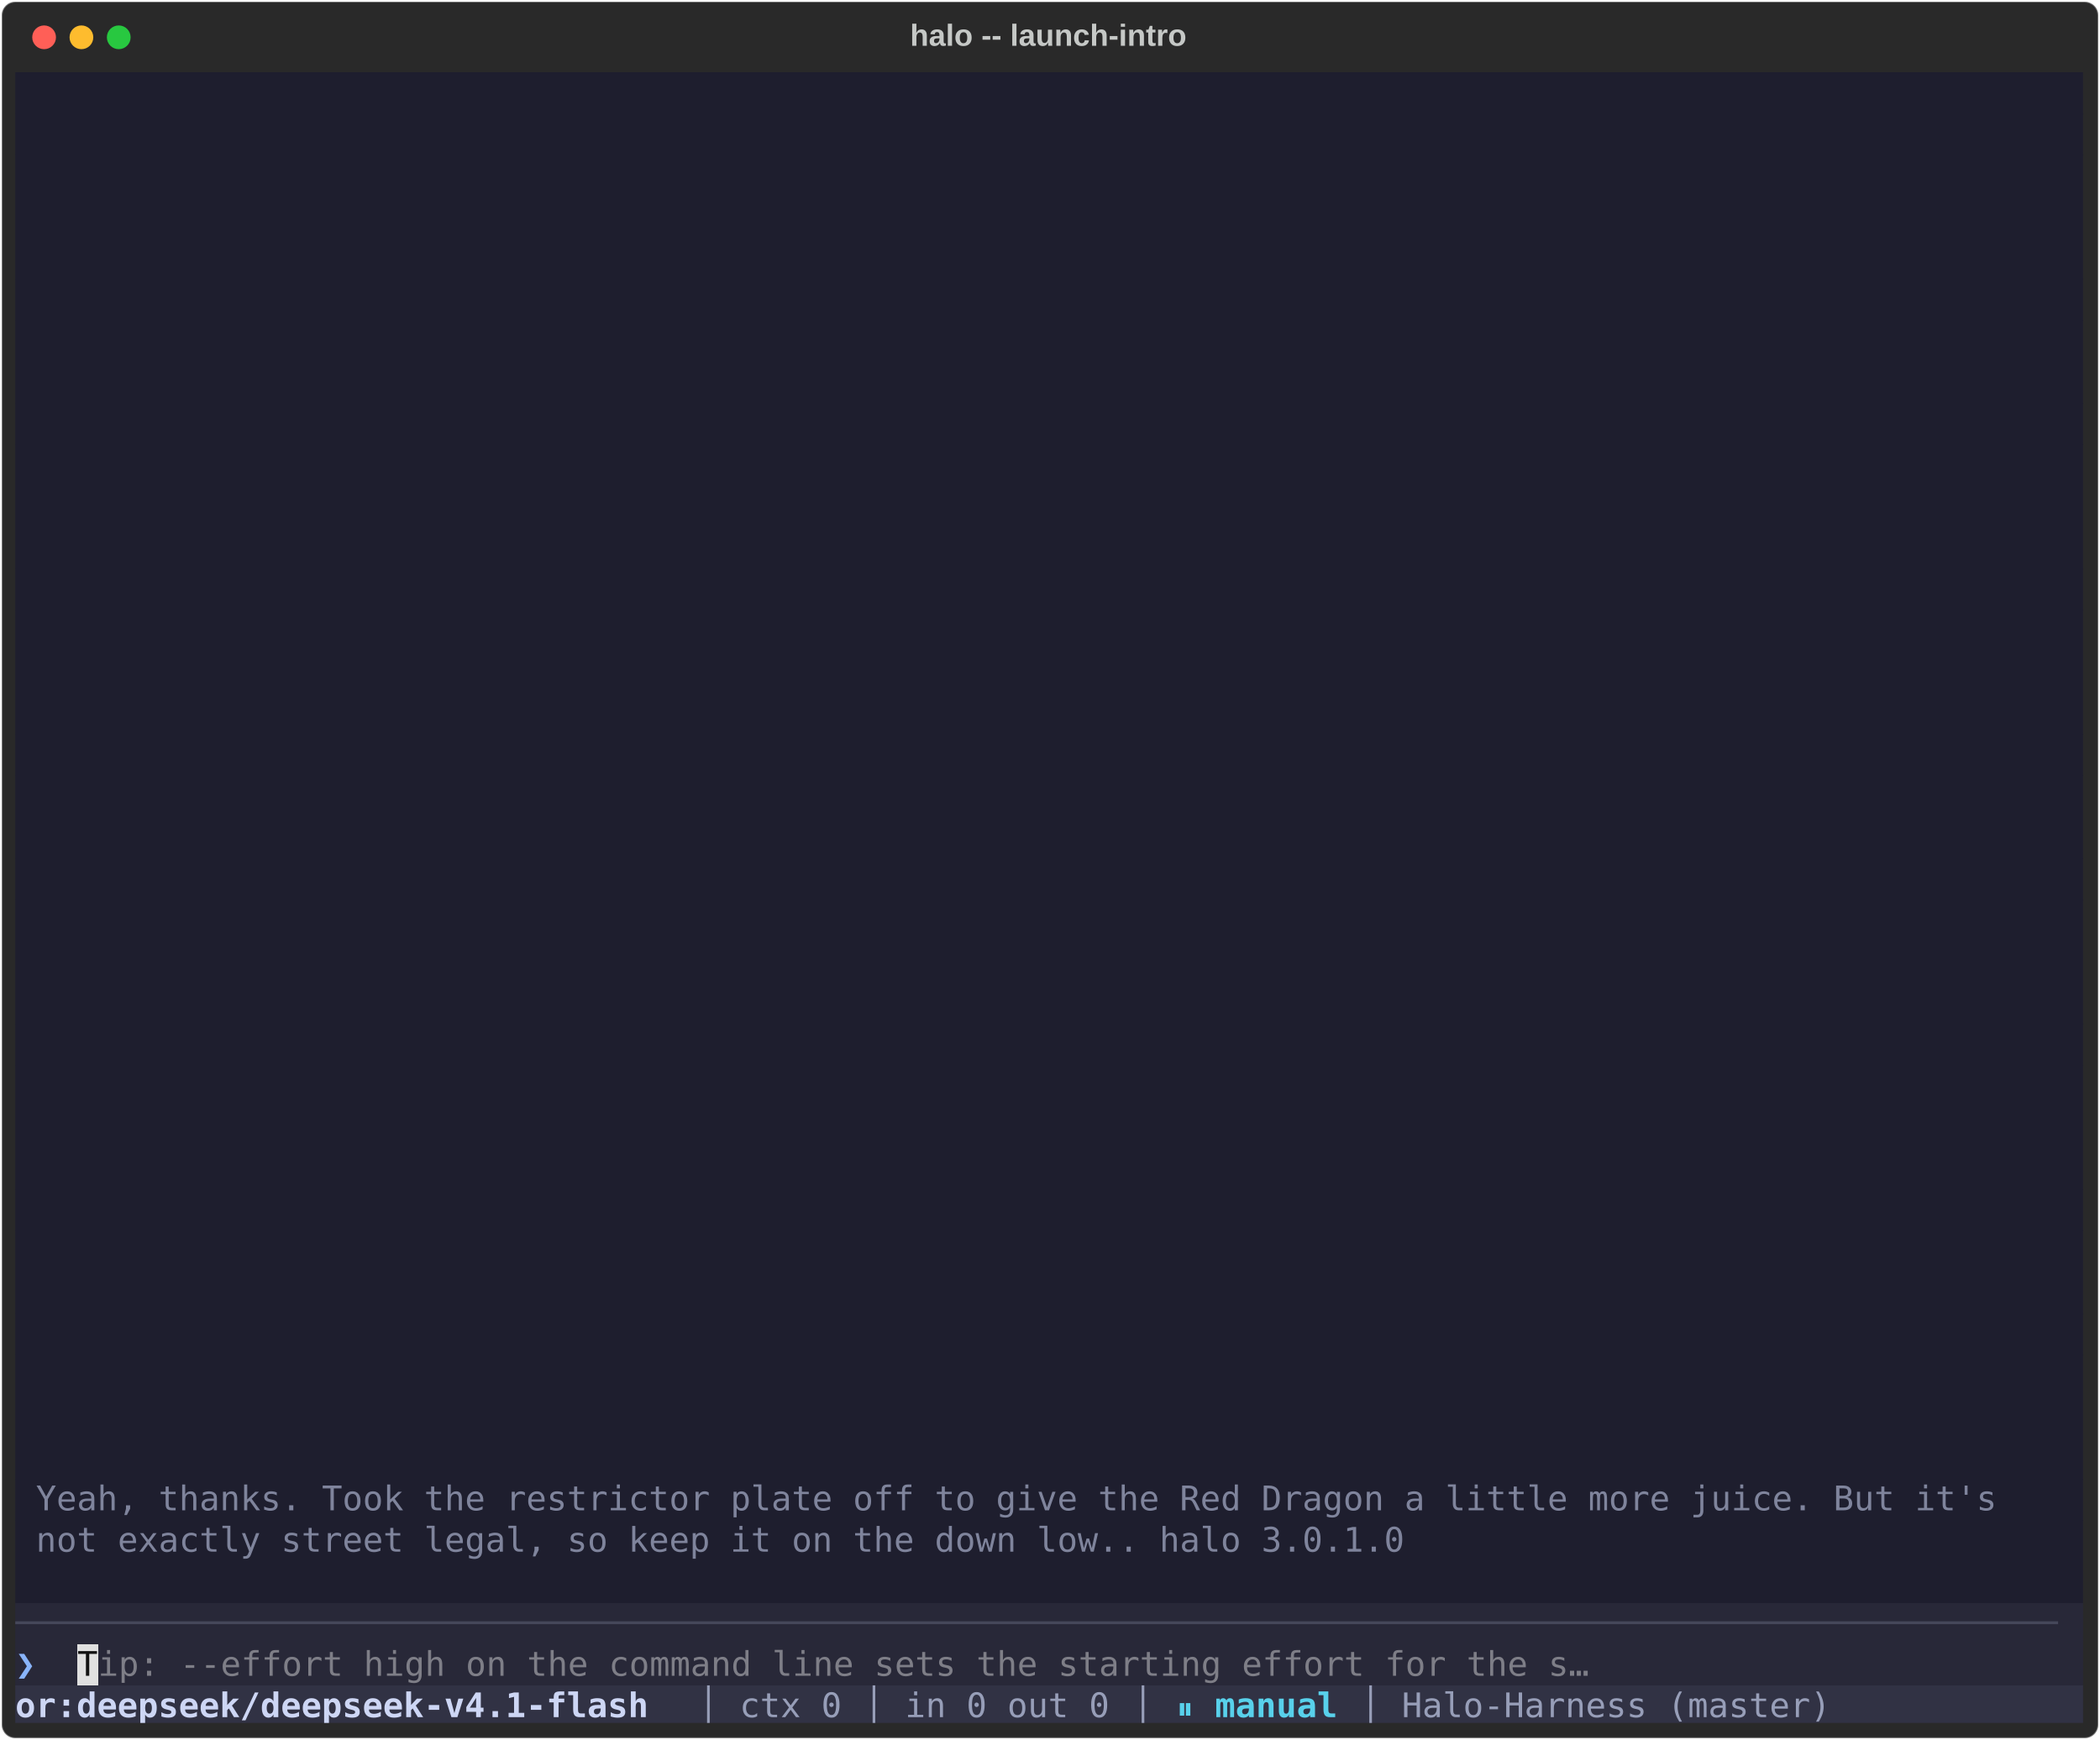
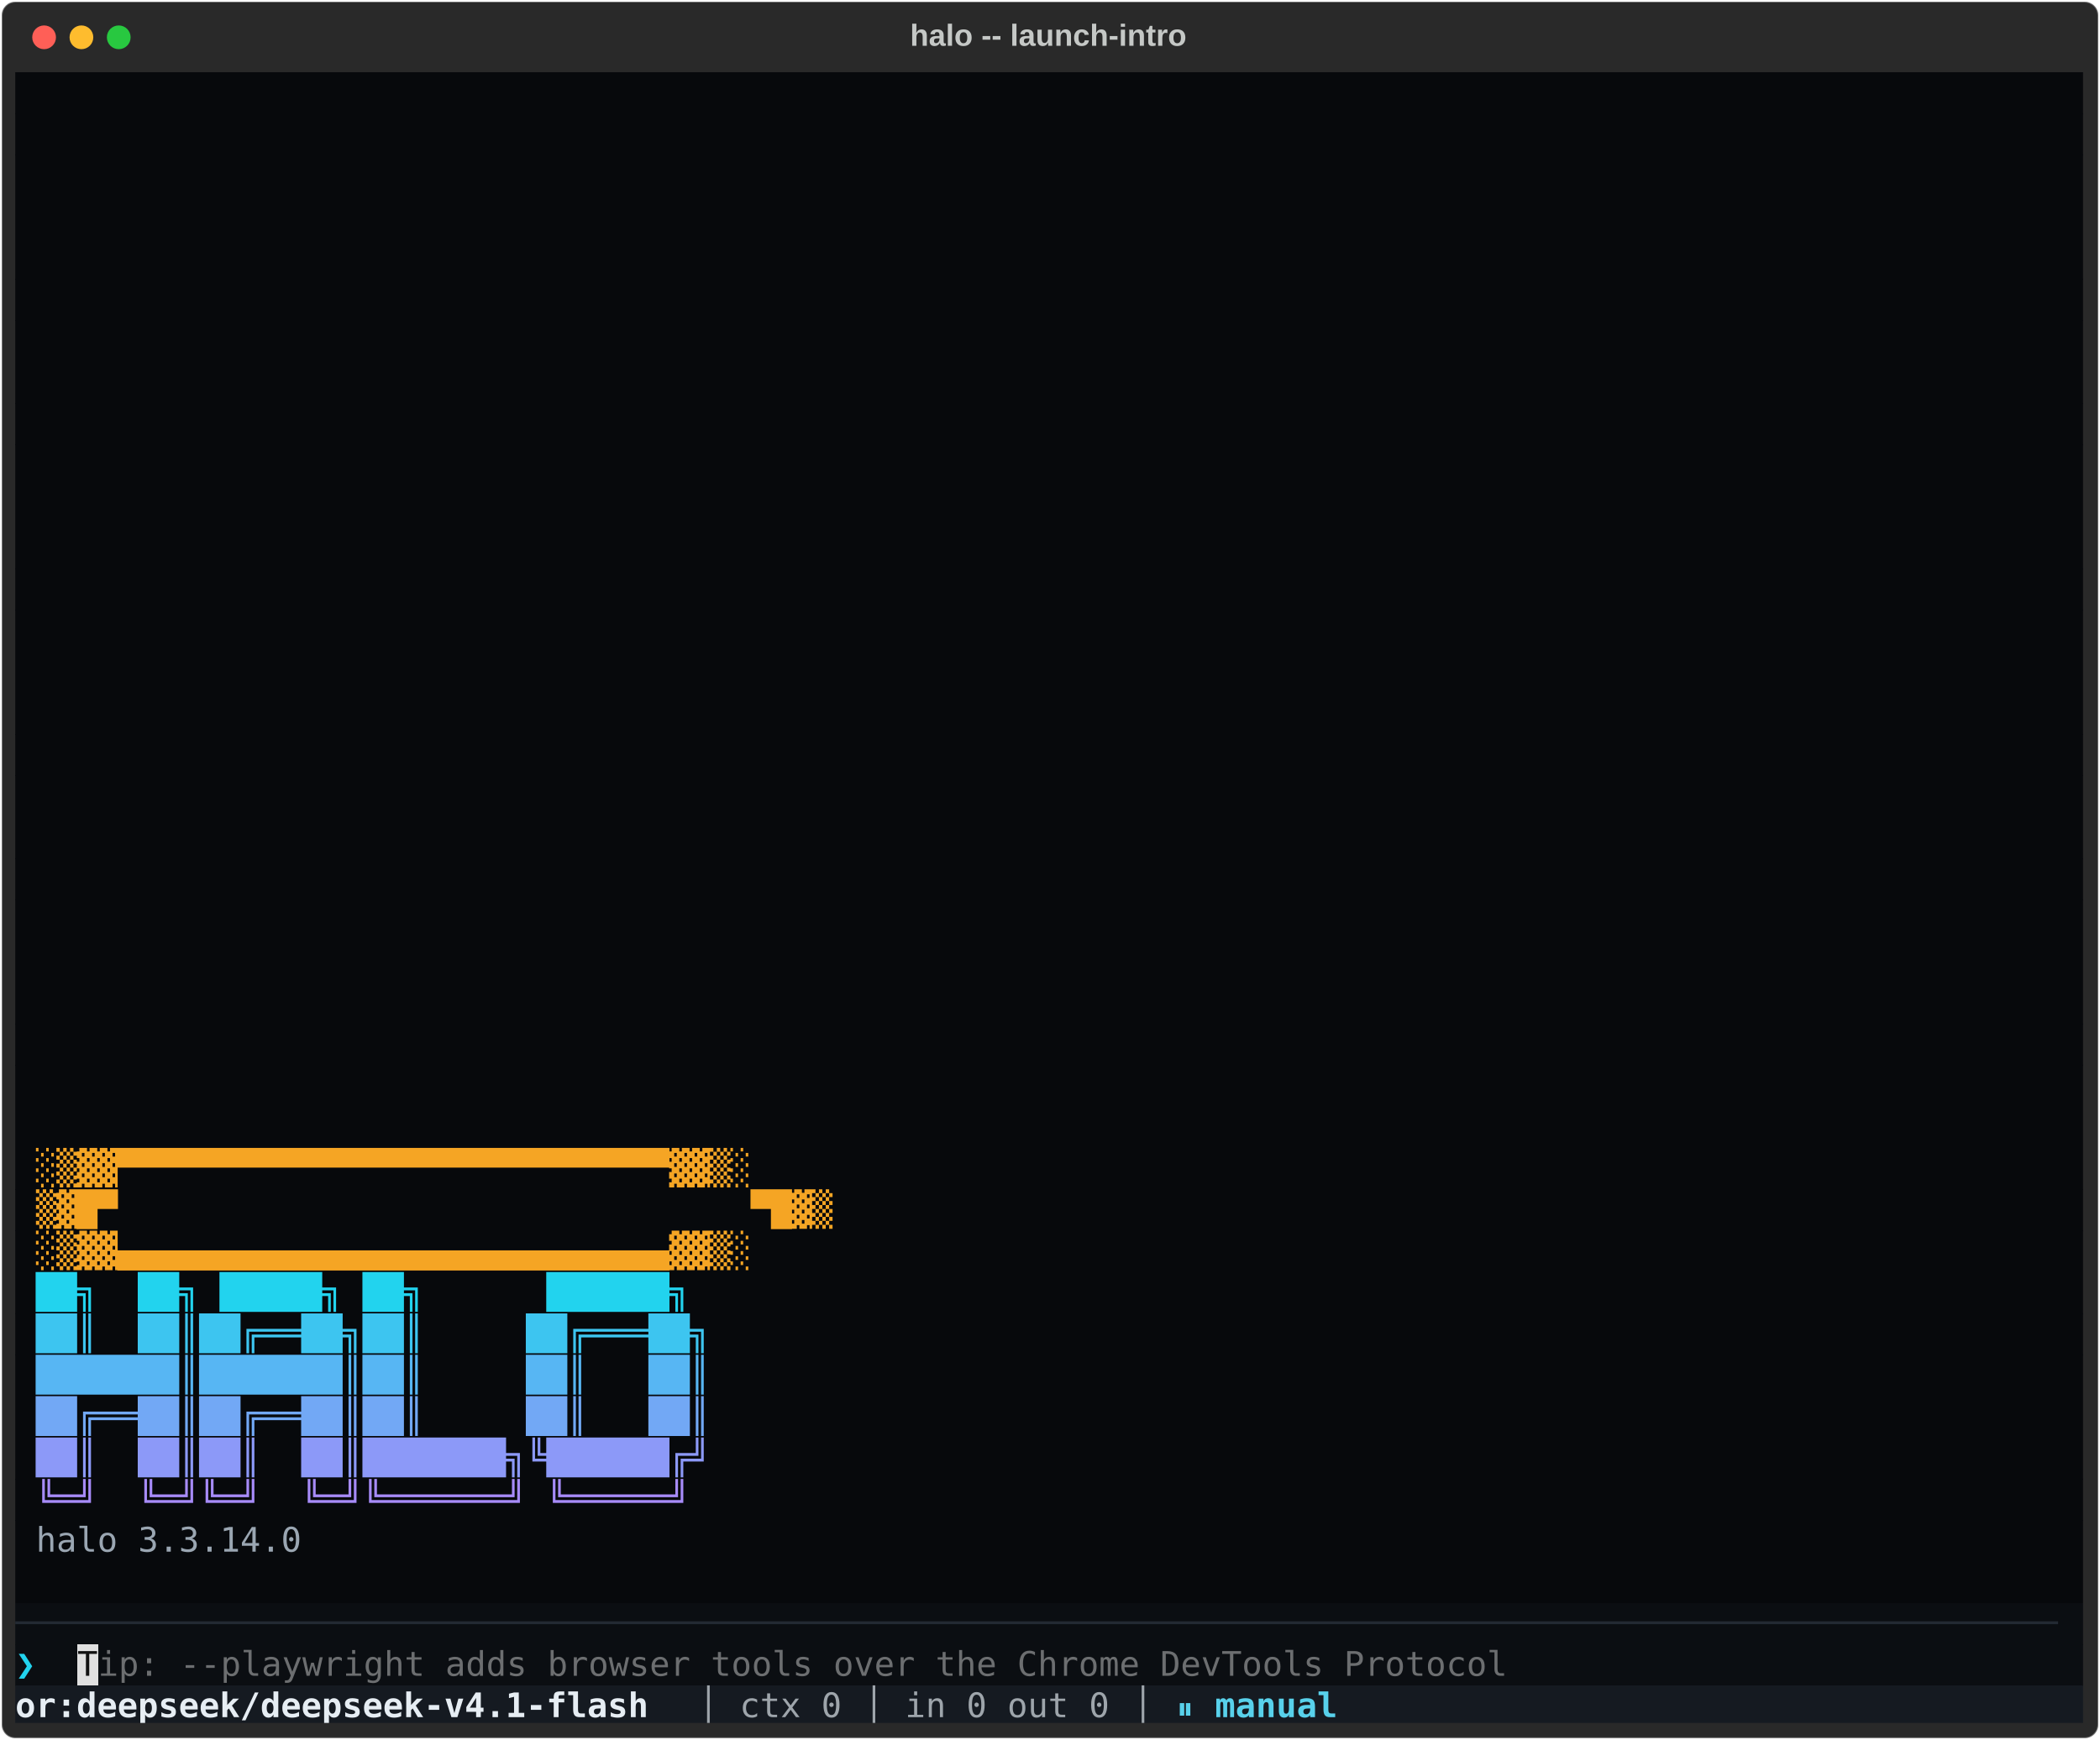
<svg xmlns="http://www.w3.org/2000/svg" class="rich-terminal" viewBox="0 0 1238 1026.0">
  <style>

    @font-face {
        font-family: "Fira Code";
        src: local("FiraCode-Regular"),
                url("https://cdnjs.cloudflare.com/ajax/libs/firacode/6.2.0/woff2/FiraCode-Regular.woff2") format("woff2"),
                url("https://cdnjs.cloudflare.com/ajax/libs/firacode/6.2.0/woff/FiraCode-Regular.woff") format("woff");
        font-style: normal;
        font-weight: 400;
    }
    @font-face {
        font-family: "Fira Code";
        src: local("FiraCode-Bold"),
                url("https://cdnjs.cloudflare.com/ajax/libs/firacode/6.2.0/woff2/FiraCode-Bold.woff2") format("woff2"),
                url("https://cdnjs.cloudflare.com/ajax/libs/firacode/6.2.0/woff/FiraCode-Bold.woff") format("woff");
        font-style: bold;
        font-weight: 700;
    }

-     .terminal-2444826007-matrix {
+     .terminal-4029108514-matrix {
        font-family: Fira Code, monospace;
        font-size: 20px;
        line-height: 24.4px;
        font-variant-east-asian: full-width;
    }

-     .terminal-2444826007-title {
+     .terminal-4029108514-title {
        font-size: 18px;
        font-weight: bold;
        font-family: arial;
    }

-     .terminal-2444826007-r1 { fill: #c5c8c6 }
- .terminal-2444826007-r2 { fill: #7f849c }
- .terminal-2444826007-r3 { fill: #45475a }
- .terminal-2444826007-r4 { fill: #89b4fa;font-weight: bold }
- .terminal-2444826007-r5 { fill: #121212 }
- .terminal-2444826007-r6 { fill: #7e7e87 }
- .terminal-2444826007-r7 { fill: #cdd6f4;font-weight: bold }
- .terminal-2444826007-r8 { fill: #979eb8 }
- .terminal-2444826007-r9 { fill: #58d1eb;font-weight: bold }
+     .terminal-4029108514-r1 { fill: #c5c8c6 }
+ .terminal-4029108514-r2 { fill: #f5a524;font-weight: bold }
+ .terminal-4029108514-r3 { fill: #22d3ee;font-weight: bold }
+ .terminal-4029108514-r4 { fill: #3dc5f0;font-weight: bold }
+ .terminal-4029108514-r5 { fill: #57b6f3;font-weight: bold }
+ .terminal-4029108514-r6 { fill: #72a8f5;font-weight: bold }
+ .terminal-4029108514-r7 { fill: #8c99f8;font-weight: bold }
+ .terminal-4029108514-r8 { fill: #a78bfa;font-weight: bold }
+ .terminal-4029108514-r9 { fill: #9aa6b2 }
+ .terminal-4029108514-r10 { fill: #232a33 }
+ .terminal-4029108514-r11 { fill: #121212 }
+ .terminal-4029108514-r12 { fill: #6c6e70 }
+ .terminal-4029108514-r13 { fill: #e6edf3;font-weight: bold }
+ .terminal-4029108514-r14 { fill: #9ea5ab }
+ .terminal-4029108514-r15 { fill: #58d1eb;font-weight: bold }
    </style>
  <defs>
-     <clipPath id="terminal-2444826007-clip-terminal">
+     <clipPath id="terminal-4029108514-clip-terminal">
      <rect x="0" y="0" width="1219.0" height="975.0" />
    </clipPath>
-     <clipPath id="terminal-2444826007-line-0">
+     <clipPath id="terminal-4029108514-line-0">
      <rect x="0" y="1.5" width="1220" height="24.65" />
    </clipPath>
-     <clipPath id="terminal-2444826007-line-1">
+     <clipPath id="terminal-4029108514-line-1">
      <rect x="0" y="25.9" width="1220" height="24.65" />
    </clipPath>
-     <clipPath id="terminal-2444826007-line-2">
+     <clipPath id="terminal-4029108514-line-2">
      <rect x="0" y="50.3" width="1220" height="24.65" />
    </clipPath>
-     <clipPath id="terminal-2444826007-line-3">
+     <clipPath id="terminal-4029108514-line-3">
      <rect x="0" y="74.7" width="1220" height="24.65" />
    </clipPath>
-     <clipPath id="terminal-2444826007-line-4">
+     <clipPath id="terminal-4029108514-line-4">
      <rect x="0" y="99.1" width="1220" height="24.65" />
    </clipPath>
-     <clipPath id="terminal-2444826007-line-5">
+     <clipPath id="terminal-4029108514-line-5">
      <rect x="0" y="123.5" width="1220" height="24.65" />
    </clipPath>
-     <clipPath id="terminal-2444826007-line-6">
+     <clipPath id="terminal-4029108514-line-6">
      <rect x="0" y="147.9" width="1220" height="24.65" />
    </clipPath>
-     <clipPath id="terminal-2444826007-line-7">
+     <clipPath id="terminal-4029108514-line-7">
      <rect x="0" y="172.3" width="1220" height="24.65" />
    </clipPath>
-     <clipPath id="terminal-2444826007-line-8">
+     <clipPath id="terminal-4029108514-line-8">
      <rect x="0" y="196.7" width="1220" height="24.65" />
    </clipPath>
-     <clipPath id="terminal-2444826007-line-9">
+     <clipPath id="terminal-4029108514-line-9">
      <rect x="0" y="221.1" width="1220" height="24.65" />
    </clipPath>
-     <clipPath id="terminal-2444826007-line-10">
+     <clipPath id="terminal-4029108514-line-10">
      <rect x="0" y="245.5" width="1220" height="24.65" />
    </clipPath>
-     <clipPath id="terminal-2444826007-line-11">
+     <clipPath id="terminal-4029108514-line-11">
      <rect x="0" y="269.9" width="1220" height="24.65" />
    </clipPath>
-     <clipPath id="terminal-2444826007-line-12">
+     <clipPath id="terminal-4029108514-line-12">
      <rect x="0" y="294.3" width="1220" height="24.65" />
    </clipPath>
-     <clipPath id="terminal-2444826007-line-13">
+     <clipPath id="terminal-4029108514-line-13">
      <rect x="0" y="318.7" width="1220" height="24.65" />
    </clipPath>
-     <clipPath id="terminal-2444826007-line-14">
+     <clipPath id="terminal-4029108514-line-14">
      <rect x="0" y="343.1" width="1220" height="24.65" />
    </clipPath>
-     <clipPath id="terminal-2444826007-line-15">
+     <clipPath id="terminal-4029108514-line-15">
      <rect x="0" y="367.5" width="1220" height="24.65" />
    </clipPath>
-     <clipPath id="terminal-2444826007-line-16">
+     <clipPath id="terminal-4029108514-line-16">
      <rect x="0" y="391.9" width="1220" height="24.65" />
    </clipPath>
-     <clipPath id="terminal-2444826007-line-17">
+     <clipPath id="terminal-4029108514-line-17">
      <rect x="0" y="416.3" width="1220" height="24.65" />
    </clipPath>
-     <clipPath id="terminal-2444826007-line-18">
+     <clipPath id="terminal-4029108514-line-18">
      <rect x="0" y="440.7" width="1220" height="24.65" />
    </clipPath>
-     <clipPath id="terminal-2444826007-line-19">
+     <clipPath id="terminal-4029108514-line-19">
      <rect x="0" y="465.1" width="1220" height="24.65" />
    </clipPath>
-     <clipPath id="terminal-2444826007-line-20">
+     <clipPath id="terminal-4029108514-line-20">
      <rect x="0" y="489.5" width="1220" height="24.65" />
    </clipPath>
-     <clipPath id="terminal-2444826007-line-21">
+     <clipPath id="terminal-4029108514-line-21">
      <rect x="0" y="513.9" width="1220" height="24.65" />
    </clipPath>
-     <clipPath id="terminal-2444826007-line-22">
+     <clipPath id="terminal-4029108514-line-22">
      <rect x="0" y="538.3" width="1220" height="24.65" />
    </clipPath>
-     <clipPath id="terminal-2444826007-line-23">
+     <clipPath id="terminal-4029108514-line-23">
      <rect x="0" y="562.7" width="1220" height="24.65" />
    </clipPath>
-     <clipPath id="terminal-2444826007-line-24">
+     <clipPath id="terminal-4029108514-line-24">
      <rect x="0" y="587.1" width="1220" height="24.65" />
    </clipPath>
-     <clipPath id="terminal-2444826007-line-25">
+     <clipPath id="terminal-4029108514-line-25">
      <rect x="0" y="611.5" width="1220" height="24.65" />
    </clipPath>
-     <clipPath id="terminal-2444826007-line-26">
+     <clipPath id="terminal-4029108514-line-26">
      <rect x="0" y="635.9" width="1220" height="24.65" />
    </clipPath>
-     <clipPath id="terminal-2444826007-line-27">
+     <clipPath id="terminal-4029108514-line-27">
      <rect x="0" y="660.3" width="1220" height="24.65" />
    </clipPath>
-     <clipPath id="terminal-2444826007-line-28">
+     <clipPath id="terminal-4029108514-line-28">
      <rect x="0" y="684.7" width="1220" height="24.65" />
    </clipPath>
-     <clipPath id="terminal-2444826007-line-29">
+     <clipPath id="terminal-4029108514-line-29">
      <rect x="0" y="709.1" width="1220" height="24.65" />
    </clipPath>
-     <clipPath id="terminal-2444826007-line-30">
+     <clipPath id="terminal-4029108514-line-30">
      <rect x="0" y="733.5" width="1220" height="24.65" />
    </clipPath>
-     <clipPath id="terminal-2444826007-line-31">
+     <clipPath id="terminal-4029108514-line-31">
      <rect x="0" y="757.9" width="1220" height="24.65" />
    </clipPath>
-     <clipPath id="terminal-2444826007-line-32">
+     <clipPath id="terminal-4029108514-line-32">
      <rect x="0" y="782.3" width="1220" height="24.65" />
    </clipPath>
-     <clipPath id="terminal-2444826007-line-33">
+     <clipPath id="terminal-4029108514-line-33">
      <rect x="0" y="806.7" width="1220" height="24.65" />
    </clipPath>
-     <clipPath id="terminal-2444826007-line-34">
+     <clipPath id="terminal-4029108514-line-34">
      <rect x="0" y="831.1" width="1220" height="24.65" />
    </clipPath>
-     <clipPath id="terminal-2444826007-line-35">
+     <clipPath id="terminal-4029108514-line-35">
      <rect x="0" y="855.5" width="1220" height="24.65" />
    </clipPath>
-     <clipPath id="terminal-2444826007-line-36">
+     <clipPath id="terminal-4029108514-line-36">
      <rect x="0" y="879.9" width="1220" height="24.65" />
    </clipPath>
-     <clipPath id="terminal-2444826007-line-37">
+     <clipPath id="terminal-4029108514-line-37">
      <rect x="0" y="904.3" width="1220" height="24.65" />
    </clipPath>
-     <clipPath id="terminal-2444826007-line-38">
+     <clipPath id="terminal-4029108514-line-38">
      <rect x="0" y="928.7" width="1220" height="24.65" />
    </clipPath>
  </defs>
  <rect fill="#292929" stroke="rgba(255,255,255,0.35)" stroke-width="1" x="1" y="1" width="1236" height="1024" rx="8" />
-   <text class="terminal-2444826007-title" fill="#c5c8c6" text-anchor="middle" x="618" y="27">halo -- launch-intro</text>
+   <text class="terminal-4029108514-title" fill="#c5c8c6" text-anchor="middle" x="618" y="27">halo -- launch-intro</text>
  <g transform="translate(26,22)">
    <circle cx="0" cy="0" r="7" fill="#ff5f57" />
    <circle cx="22" cy="0" r="7" fill="#febc2e" />
    <circle cx="44" cy="0" r="7" fill="#28c840" />
  </g>
-   <g transform="translate(9, 41)" clip-path="url(#terminal-2444826007-clip-terminal)">
-     <rect fill="#1e1e2e" x="0" y="1.5" width="1220" height="24.65" shape-rendering="crispEdges" />
-     <rect fill="#1e1e2e" x="0" y="25.9" width="1220" height="24.65" shape-rendering="crispEdges" />
-     <rect fill="#1e1e2e" x="0" y="50.3" width="1220" height="24.65" shape-rendering="crispEdges" />
-     <rect fill="#1e1e2e" x="0" y="74.7" width="1220" height="24.65" shape-rendering="crispEdges" />
-     <rect fill="#1e1e2e" x="0" y="99.1" width="1220" height="24.65" shape-rendering="crispEdges" />
-     <rect fill="#1e1e2e" x="0" y="123.5" width="1220" height="24.65" shape-rendering="crispEdges" />
-     <rect fill="#1e1e2e" x="0" y="147.9" width="1220" height="24.65" shape-rendering="crispEdges" />
-     <rect fill="#1e1e2e" x="0" y="172.3" width="1220" height="24.65" shape-rendering="crispEdges" />
-     <rect fill="#1e1e2e" x="0" y="196.7" width="1220" height="24.65" shape-rendering="crispEdges" />
-     <rect fill="#1e1e2e" x="0" y="221.1" width="1220" height="24.65" shape-rendering="crispEdges" />
-     <rect fill="#1e1e2e" x="0" y="245.5" width="1220" height="24.65" shape-rendering="crispEdges" />
-     <rect fill="#1e1e2e" x="0" y="269.9" width="1220" height="24.65" shape-rendering="crispEdges" />
-     <rect fill="#1e1e2e" x="0" y="294.3" width="1220" height="24.65" shape-rendering="crispEdges" />
-     <rect fill="#1e1e2e" x="0" y="318.7" width="1220" height="24.65" shape-rendering="crispEdges" />
-     <rect fill="#1e1e2e" x="0" y="343.1" width="1220" height="24.65" shape-rendering="crispEdges" />
-     <rect fill="#1e1e2e" x="0" y="367.5" width="1220" height="24.65" shape-rendering="crispEdges" />
-     <rect fill="#1e1e2e" x="0" y="391.9" width="1220" height="24.65" shape-rendering="crispEdges" />
-     <rect fill="#1e1e2e" x="0" y="416.3" width="1220" height="24.65" shape-rendering="crispEdges" />
-     <rect fill="#1e1e2e" x="0" y="440.7" width="1220" height="24.65" shape-rendering="crispEdges" />
-     <rect fill="#1e1e2e" x="0" y="465.1" width="1220" height="24.65" shape-rendering="crispEdges" />
-     <rect fill="#1e1e2e" x="0" y="489.5" width="1220" height="24.65" shape-rendering="crispEdges" />
-     <rect fill="#1e1e2e" x="0" y="513.9" width="1220" height="24.65" shape-rendering="crispEdges" />
-     <rect fill="#1e1e2e" x="0" y="538.3" width="1220" height="24.65" shape-rendering="crispEdges" />
-     <rect fill="#1e1e2e" x="0" y="562.7" width="1220" height="24.65" shape-rendering="crispEdges" />
-     <rect fill="#1e1e2e" x="0" y="587.1" width="1220" height="24.65" shape-rendering="crispEdges" />
-     <rect fill="#1e1e2e" x="0" y="611.5" width="1220" height="24.65" shape-rendering="crispEdges" />
-     <rect fill="#1e1e2e" x="0" y="635.9" width="1220" height="24.65" shape-rendering="crispEdges" />
-     <rect fill="#1e1e2e" x="0" y="660.3" width="1220" height="24.65" shape-rendering="crispEdges" />
-     <rect fill="#1e1e2e" x="0" y="684.7" width="1220" height="24.65" shape-rendering="crispEdges" />
-     <rect fill="#1e1e2e" x="0" y="709.1" width="1220" height="24.65" shape-rendering="crispEdges" />
-     <rect fill="#1e1e2e" x="0" y="733.5" width="1220" height="24.65" shape-rendering="crispEdges" />
-     <rect fill="#1e1e2e" x="0" y="757.9" width="1220" height="24.65" shape-rendering="crispEdges" />
-     <rect fill="#1e1e2e" x="0" y="782.3" width="1220" height="24.65" shape-rendering="crispEdges" />
-     <rect fill="#1e1e2e" x="0" y="806.7" width="1220" height="24.65" shape-rendering="crispEdges" />
-     <rect fill="#1e1e2e" x="0" y="831.1" width="12.2" height="24.65" shape-rendering="crispEdges" />
-     <rect fill="#1e1e2e" x="12.2" y="831.1" width="1171.2" height="24.65" shape-rendering="crispEdges" />
-     <rect fill="#1e1e2e" x="1183.4" y="831.1" width="36.6" height="24.65" shape-rendering="crispEdges" />
-     <rect fill="#1e1e2e" x="0" y="855.5" width="12.2" height="24.65" shape-rendering="crispEdges" />
-     <rect fill="#1e1e2e" x="12.2" y="855.5" width="817.4" height="24.65" shape-rendering="crispEdges" />
-     <rect fill="#1e1e2e" x="829.6" y="855.5" width="390.4" height="24.65" shape-rendering="crispEdges" />
-     <rect fill="#1e1e2e" x="0" y="879.9" width="1220" height="24.65" shape-rendering="crispEdges" />
-     <rect fill="#282838" x="0" y="904.3" width="1220" height="24.65" shape-rendering="crispEdges" />
-     <rect fill="#282838" x="0" y="928.7" width="12.2" height="24.65" shape-rendering="crispEdges" />
-     <rect fill="#282838" x="12.2" y="928.7" width="12.2" height="24.65" shape-rendering="crispEdges" />
-     <rect fill="#282838" x="24.4" y="928.7" width="12.2" height="24.65" shape-rendering="crispEdges" />
+   <g transform="translate(9, 41)" clip-path="url(#terminal-4029108514-clip-terminal)">
+     <rect fill="#07090c" x="0" y="1.5" width="1220" height="24.65" shape-rendering="crispEdges" />
+     <rect fill="#07090c" x="0" y="25.9" width="1220" height="24.65" shape-rendering="crispEdges" />
+     <rect fill="#07090c" x="0" y="50.3" width="1220" height="24.65" shape-rendering="crispEdges" />
+     <rect fill="#07090c" x="0" y="74.7" width="1220" height="24.65" shape-rendering="crispEdges" />
+     <rect fill="#07090c" x="0" y="99.1" width="1220" height="24.65" shape-rendering="crispEdges" />
+     <rect fill="#07090c" x="0" y="123.5" width="1220" height="24.65" shape-rendering="crispEdges" />
+     <rect fill="#07090c" x="0" y="147.9" width="1220" height="24.65" shape-rendering="crispEdges" />
+     <rect fill="#07090c" x="0" y="172.3" width="1220" height="24.65" shape-rendering="crispEdges" />
+     <rect fill="#07090c" x="0" y="196.7" width="1220" height="24.65" shape-rendering="crispEdges" />
+     <rect fill="#07090c" x="0" y="221.1" width="1220" height="24.65" shape-rendering="crispEdges" />
+     <rect fill="#07090c" x="0" y="245.5" width="1220" height="24.65" shape-rendering="crispEdges" />
+     <rect fill="#07090c" x="0" y="269.9" width="1220" height="24.65" shape-rendering="crispEdges" />
+     <rect fill="#07090c" x="0" y="294.3" width="1220" height="24.65" shape-rendering="crispEdges" />
+     <rect fill="#07090c" x="0" y="318.7" width="1220" height="24.65" shape-rendering="crispEdges" />
+     <rect fill="#07090c" x="0" y="343.1" width="1220" height="24.65" shape-rendering="crispEdges" />
+     <rect fill="#07090c" x="0" y="367.5" width="1220" height="24.65" shape-rendering="crispEdges" />
+     <rect fill="#07090c" x="0" y="391.9" width="1220" height="24.65" shape-rendering="crispEdges" />
+     <rect fill="#07090c" x="0" y="416.3" width="1220" height="24.65" shape-rendering="crispEdges" />
+     <rect fill="#07090c" x="0" y="440.7" width="1220" height="24.65" shape-rendering="crispEdges" />
+     <rect fill="#07090c" x="0" y="465.1" width="1220" height="24.65" shape-rendering="crispEdges" />
+     <rect fill="#07090c" x="0" y="489.5" width="1220" height="24.65" shape-rendering="crispEdges" />
+     <rect fill="#07090c" x="0" y="513.9" width="1220" height="24.65" shape-rendering="crispEdges" />
+     <rect fill="#07090c" x="0" y="538.3" width="1220" height="24.65" shape-rendering="crispEdges" />
+     <rect fill="#07090c" x="0" y="562.7" width="1220" height="24.65" shape-rendering="crispEdges" />
+     <rect fill="#07090c" x="0" y="587.1" width="1220" height="24.65" shape-rendering="crispEdges" />
+     <rect fill="#07090c" x="0" y="611.5" width="1220" height="24.65" shape-rendering="crispEdges" />
+     <rect fill="#07090c" x="0" y="635.9" width="12.2" height="24.65" shape-rendering="crispEdges" />
+     <rect fill="#07090c" x="12.2" y="635.9" width="475.8" height="24.65" shape-rendering="crispEdges" />
+     <rect fill="#07090c" x="488" y="635.9" width="732" height="24.65" shape-rendering="crispEdges" />
+     <rect fill="#07090c" x="0" y="660.3" width="12.2" height="24.65" shape-rendering="crispEdges" />
+     <rect fill="#07090c" x="12.2" y="660.3" width="500.2" height="24.65" shape-rendering="crispEdges" />
+     <rect fill="#07090c" x="512.4" y="660.3" width="707.6" height="24.65" shape-rendering="crispEdges" />
+     <rect fill="#07090c" x="0" y="684.7" width="12.2" height="24.65" shape-rendering="crispEdges" />
+     <rect fill="#07090c" x="12.2" y="684.7" width="475.8" height="24.65" shape-rendering="crispEdges" />
+     <rect fill="#07090c" x="488" y="684.7" width="732" height="24.65" shape-rendering="crispEdges" />
+     <rect fill="#07090c" x="0" y="709.1" width="12.2" height="24.65" shape-rendering="crispEdges" />
+     <rect fill="#07090c" x="12.2" y="709.1" width="439.2" height="24.65" shape-rendering="crispEdges" />
+     <rect fill="#07090c" x="451.4" y="709.1" width="768.6" height="24.65" shape-rendering="crispEdges" />
+     <rect fill="#07090c" x="0" y="733.5" width="12.2" height="24.65" shape-rendering="crispEdges" />
+     <rect fill="#07090c" x="12.2" y="733.5" width="451.4" height="24.65" shape-rendering="crispEdges" />
+     <rect fill="#07090c" x="463.6" y="733.5" width="756.4" height="24.65" shape-rendering="crispEdges" />
+     <rect fill="#07090c" x="0" y="757.9" width="12.2" height="24.65" shape-rendering="crispEdges" />
+     <rect fill="#07090c" x="12.2" y="757.9" width="451.4" height="24.65" shape-rendering="crispEdges" />
+     <rect fill="#07090c" x="463.6" y="757.9" width="756.4" height="24.65" shape-rendering="crispEdges" />
+     <rect fill="#07090c" x="0" y="782.3" width="12.2" height="24.65" shape-rendering="crispEdges" />
+     <rect fill="#07090c" x="12.2" y="782.3" width="451.4" height="24.65" shape-rendering="crispEdges" />
+     <rect fill="#07090c" x="463.6" y="782.3" width="756.4" height="24.65" shape-rendering="crispEdges" />
+     <rect fill="#07090c" x="0" y="806.7" width="12.2" height="24.65" shape-rendering="crispEdges" />
+     <rect fill="#07090c" x="12.2" y="806.7" width="451.4" height="24.65" shape-rendering="crispEdges" />
+     <rect fill="#07090c" x="463.6" y="806.7" width="756.4" height="24.65" shape-rendering="crispEdges" />
+     <rect fill="#07090c" x="0" y="831.1" width="12.2" height="24.65" shape-rendering="crispEdges" />
+     <rect fill="#07090c" x="12.2" y="831.1" width="439.2" height="24.65" shape-rendering="crispEdges" />
+     <rect fill="#07090c" x="451.4" y="831.1" width="768.6" height="24.65" shape-rendering="crispEdges" />
+     <rect fill="#07090c" x="0" y="855.5" width="12.2" height="24.65" shape-rendering="crispEdges" />
+     <rect fill="#07090c" x="12.2" y="855.5" width="158.6" height="24.65" shape-rendering="crispEdges" />
+     <rect fill="#07090c" x="170.8" y="855.5" width="1049.2" height="24.65" shape-rendering="crispEdges" />
+     <rect fill="#07090c" x="0" y="879.9" width="1220" height="24.65" shape-rendering="crispEdges" />
+     <rect fill="#0b0e12" x="0" y="904.3" width="1220" height="24.65" shape-rendering="crispEdges" />
+     <rect fill="#0b0e12" x="0" y="928.7" width="12.2" height="24.65" shape-rendering="crispEdges" />
+     <rect fill="#0b0e12" x="12.2" y="928.7" width="12.2" height="24.65" shape-rendering="crispEdges" />
+     <rect fill="#0b0e12" x="24.4" y="928.7" width="12.2" height="24.65" shape-rendering="crispEdges" />
    <rect fill="#e0e0e0" x="36.6" y="928.7" width="12.2" height="24.65" shape-rendering="crispEdges" />
-     <rect fill="#282838" x="48.8" y="928.7" width="890.6" height="24.65" shape-rendering="crispEdges" />
-     <rect fill="#282838" x="939.4" y="928.7" width="280.6" height="24.65" shape-rendering="crispEdges" />
-     <rect fill="#313244" x="0" y="953.1" width="402.6" height="24.65" shape-rendering="crispEdges" />
-     <rect fill="#313244" x="402.6" y="953.1" width="24.4" height="24.65" shape-rendering="crispEdges" />
-     <rect fill="#313244" x="427" y="953.1" width="73.2" height="24.65" shape-rendering="crispEdges" />
-     <rect fill="#313244" x="500.2" y="953.1" width="24.4" height="24.65" shape-rendering="crispEdges" />
-     <rect fill="#313244" x="524.6" y="953.1" width="134.2" height="24.65" shape-rendering="crispEdges" />
-     <rect fill="#313244" x="658.8" y="953.1" width="24.4" height="24.65" shape-rendering="crispEdges" />
-     <rect fill="#313244" x="683.2" y="953.1" width="109.8" height="24.65" shape-rendering="crispEdges" />
-     <rect fill="#313244" x="793" y="953.1" width="24.4" height="24.65" shape-rendering="crispEdges" />
-     <rect fill="#313244" x="817.4" y="953.1" width="268.4" height="24.65" shape-rendering="crispEdges" />
-     <rect fill="#313244" x="1085.8" y="953.1" width="134.2" height="24.65" shape-rendering="crispEdges" />
-     <g class="terminal-2444826007-matrix">
-       <text class="terminal-2444826007-r1" x="1220" y="20" textLength="12.2" clip-path="url(#terminal-2444826007-line-0)">
- </text>
-       <text class="terminal-2444826007-r1" x="1220" y="44.4" textLength="12.2" clip-path="url(#terminal-2444826007-line-1)">
- </text>
-       <text class="terminal-2444826007-r1" x="1220" y="68.8" textLength="12.2" clip-path="url(#terminal-2444826007-line-2)">
- </text>
-       <text class="terminal-2444826007-r1" x="1220" y="93.2" textLength="12.2" clip-path="url(#terminal-2444826007-line-3)">
- </text>
-       <text class="terminal-2444826007-r1" x="1220" y="117.6" textLength="12.2" clip-path="url(#terminal-2444826007-line-4)">
- </text>
-       <text class="terminal-2444826007-r1" x="1220" y="142" textLength="12.2" clip-path="url(#terminal-2444826007-line-5)">
- </text>
-       <text class="terminal-2444826007-r1" x="1220" y="166.4" textLength="12.2" clip-path="url(#terminal-2444826007-line-6)">
- </text>
-       <text class="terminal-2444826007-r1" x="1220" y="190.8" textLength="12.2" clip-path="url(#terminal-2444826007-line-7)">
- </text>
-       <text class="terminal-2444826007-r1" x="1220" y="215.2" textLength="12.2" clip-path="url(#terminal-2444826007-line-8)">
- </text>
-       <text class="terminal-2444826007-r1" x="1220" y="239.6" textLength="12.2" clip-path="url(#terminal-2444826007-line-9)">
- </text>
-       <text class="terminal-2444826007-r1" x="1220" y="264" textLength="12.2" clip-path="url(#terminal-2444826007-line-10)">
- </text>
-       <text class="terminal-2444826007-r1" x="1220" y="288.4" textLength="12.2" clip-path="url(#terminal-2444826007-line-11)">
- </text>
-       <text class="terminal-2444826007-r1" x="1220" y="312.8" textLength="12.2" clip-path="url(#terminal-2444826007-line-12)">
- </text>
-       <text class="terminal-2444826007-r1" x="1220" y="337.2" textLength="12.2" clip-path="url(#terminal-2444826007-line-13)">
- </text>
-       <text class="terminal-2444826007-r1" x="1220" y="361.6" textLength="12.2" clip-path="url(#terminal-2444826007-line-14)">
- </text>
-       <text class="terminal-2444826007-r1" x="1220" y="386" textLength="12.2" clip-path="url(#terminal-2444826007-line-15)">
- </text>
-       <text class="terminal-2444826007-r1" x="1220" y="410.4" textLength="12.2" clip-path="url(#terminal-2444826007-line-16)">
- </text>
-       <text class="terminal-2444826007-r1" x="1220" y="434.8" textLength="12.2" clip-path="url(#terminal-2444826007-line-17)">
- </text>
-       <text class="terminal-2444826007-r1" x="1220" y="459.2" textLength="12.2" clip-path="url(#terminal-2444826007-line-18)">
- </text>
-       <text class="terminal-2444826007-r1" x="1220" y="483.6" textLength="12.2" clip-path="url(#terminal-2444826007-line-19)">
- </text>
-       <text class="terminal-2444826007-r1" x="1220" y="508" textLength="12.2" clip-path="url(#terminal-2444826007-line-20)">
- </text>
-       <text class="terminal-2444826007-r1" x="1220" y="532.4" textLength="12.2" clip-path="url(#terminal-2444826007-line-21)">
- </text>
-       <text class="terminal-2444826007-r1" x="1220" y="556.8" textLength="12.2" clip-path="url(#terminal-2444826007-line-22)">
- </text>
-       <text class="terminal-2444826007-r1" x="1220" y="581.2" textLength="12.2" clip-path="url(#terminal-2444826007-line-23)">
- </text>
-       <text class="terminal-2444826007-r1" x="1220" y="605.6" textLength="12.2" clip-path="url(#terminal-2444826007-line-24)">
- </text>
-       <text class="terminal-2444826007-r1" x="1220" y="630" textLength="12.2" clip-path="url(#terminal-2444826007-line-25)">
- </text>
-       <text class="terminal-2444826007-r1" x="1220" y="654.4" textLength="12.2" clip-path="url(#terminal-2444826007-line-26)">
- </text>
-       <text class="terminal-2444826007-r1" x="1220" y="678.8" textLength="12.2" clip-path="url(#terminal-2444826007-line-27)">
- </text>
-       <text class="terminal-2444826007-r1" x="1220" y="703.2" textLength="12.2" clip-path="url(#terminal-2444826007-line-28)">
- </text>
-       <text class="terminal-2444826007-r1" x="1220" y="727.6" textLength="12.2" clip-path="url(#terminal-2444826007-line-29)">
- </text>
-       <text class="terminal-2444826007-r1" x="1220" y="752" textLength="12.2" clip-path="url(#terminal-2444826007-line-30)">
- </text>
-       <text class="terminal-2444826007-r1" x="1220" y="776.4" textLength="12.2" clip-path="url(#terminal-2444826007-line-31)">
- </text>
-       <text class="terminal-2444826007-r1" x="1220" y="800.8" textLength="12.2" clip-path="url(#terminal-2444826007-line-32)">
- </text>
-       <text class="terminal-2444826007-r1" x="1220" y="825.2" textLength="12.2" clip-path="url(#terminal-2444826007-line-33)">
- </text>
-       <text class="terminal-2444826007-r2" x="12.2" y="849.6" textLength="1171.2" clip-path="url(#terminal-2444826007-line-34)">Yeah, thanks. Took the restrictor plate off to give the Red Dragon a little more juice. But it's</text>
-       <text class="terminal-2444826007-r1" x="1220" y="849.6" textLength="12.2" clip-path="url(#terminal-2444826007-line-34)">
- </text>
-       <text class="terminal-2444826007-r2" x="12.2" y="874" textLength="817.4" clip-path="url(#terminal-2444826007-line-35)">not exactly street legal, so keep it on the down low.. halo 3.0.1.0</text>
-       <text class="terminal-2444826007-r1" x="1220" y="874" textLength="12.2" clip-path="url(#terminal-2444826007-line-35)">
- </text>
-       <text class="terminal-2444826007-r1" x="1220" y="898.4" textLength="12.2" clip-path="url(#terminal-2444826007-line-36)">
- </text>
-       <text class="terminal-2444826007-r3" x="0" y="922.8" textLength="1220" clip-path="url(#terminal-2444826007-line-37)">────────────────────────────────────────────────────────────────────────────────────────────────────</text>
-       <text class="terminal-2444826007-r1" x="1220" y="922.8" textLength="12.2" clip-path="url(#terminal-2444826007-line-37)">
- </text>
-       <text class="terminal-2444826007-r4" x="0" y="947.2" textLength="12.2" clip-path="url(#terminal-2444826007-line-38)">❯</text>
-       <text class="terminal-2444826007-r5" x="36.6" y="947.2" textLength="12.2" clip-path="url(#terminal-2444826007-line-38)">T</text>
-       <text class="terminal-2444826007-r6" x="48.8" y="947.2" textLength="890.6" clip-path="url(#terminal-2444826007-line-38)">ip: --effort high on the command line sets the starting effort for the s…</text>
-       <text class="terminal-2444826007-r1" x="1220" y="947.2" textLength="12.2" clip-path="url(#terminal-2444826007-line-38)">
- </text>
-       <text class="terminal-2444826007-r7" x="0" y="971.6" textLength="402.6" clip-path="url(#terminal-2444826007-line-39)"> or:deepseek/deepseek-v4.1-flash </text>
-       <text class="terminal-2444826007-r8" x="402.6" y="971.6" textLength="24.4" clip-path="url(#terminal-2444826007-line-39)">│ </text>
-       <text class="terminal-2444826007-r8" x="427" y="971.6" textLength="73.2" clip-path="url(#terminal-2444826007-line-39)">ctx 0 </text>
-       <text class="terminal-2444826007-r8" x="500.2" y="971.6" textLength="24.4" clip-path="url(#terminal-2444826007-line-39)">│ </text>
-       <text class="terminal-2444826007-r8" x="524.6" y="971.6" textLength="134.2" clip-path="url(#terminal-2444826007-line-39)">in 0 out 0 </text>
-       <text class="terminal-2444826007-r8" x="658.8" y="971.6" textLength="24.4" clip-path="url(#terminal-2444826007-line-39)">│ </text>
-       <text class="terminal-2444826007-r9" x="683.2" y="971.6" textLength="109.8" clip-path="url(#terminal-2444826007-line-39)">⏸ manual </text>
-       <text class="terminal-2444826007-r8" x="793" y="971.6" textLength="24.4" clip-path="url(#terminal-2444826007-line-39)">│ </text>
-       <text class="terminal-2444826007-r8" x="817.4" y="971.6" textLength="268.4" clip-path="url(#terminal-2444826007-line-39)">Halo-Harness (master) </text>
+     <rect fill="#0b0e12" x="48.8" y="928.7" width="841.8" height="24.65" shape-rendering="crispEdges" />
+     <rect fill="#0b0e12" x="890.6" y="928.7" width="329.4" height="24.65" shape-rendering="crispEdges" />
+     <rect fill="#151a21" x="0" y="953.1" width="402.6" height="24.65" shape-rendering="crispEdges" />
+     <rect fill="#151a21" x="402.6" y="953.1" width="24.4" height="24.65" shape-rendering="crispEdges" />
+     <rect fill="#151a21" x="427" y="953.1" width="73.2" height="24.65" shape-rendering="crispEdges" />
+     <rect fill="#151a21" x="500.2" y="953.1" width="24.4" height="24.65" shape-rendering="crispEdges" />
+     <rect fill="#151a21" x="524.6" y="953.1" width="134.2" height="24.65" shape-rendering="crispEdges" />
+     <rect fill="#151a21" x="658.8" y="953.1" width="24.4" height="24.65" shape-rendering="crispEdges" />
+     <rect fill="#151a21" x="683.2" y="953.1" width="109.8" height="24.65" shape-rendering="crispEdges" />
+     <rect fill="#151a21" x="793" y="953.1" width="427" height="24.65" shape-rendering="crispEdges" />
+     <g class="terminal-4029108514-matrix">
+       <text class="terminal-4029108514-r1" x="1220" y="20" textLength="12.2" clip-path="url(#terminal-4029108514-line-0)">
+ </text>
+       <text class="terminal-4029108514-r1" x="1220" y="44.4" textLength="12.2" clip-path="url(#terminal-4029108514-line-1)">
+ </text>
+       <text class="terminal-4029108514-r1" x="1220" y="68.8" textLength="12.2" clip-path="url(#terminal-4029108514-line-2)">
+ </text>
+       <text class="terminal-4029108514-r1" x="1220" y="93.2" textLength="12.2" clip-path="url(#terminal-4029108514-line-3)">
+ </text>
+       <text class="terminal-4029108514-r1" x="1220" y="117.6" textLength="12.2" clip-path="url(#terminal-4029108514-line-4)">
+ </text>
+       <text class="terminal-4029108514-r1" x="1220" y="142" textLength="12.2" clip-path="url(#terminal-4029108514-line-5)">
+ </text>
+       <text class="terminal-4029108514-r1" x="1220" y="166.4" textLength="12.2" clip-path="url(#terminal-4029108514-line-6)">
+ </text>
+       <text class="terminal-4029108514-r1" x="1220" y="190.8" textLength="12.2" clip-path="url(#terminal-4029108514-line-7)">
+ </text>
+       <text class="terminal-4029108514-r1" x="1220" y="215.2" textLength="12.2" clip-path="url(#terminal-4029108514-line-8)">
+ </text>
+       <text class="terminal-4029108514-r1" x="1220" y="239.6" textLength="12.2" clip-path="url(#terminal-4029108514-line-9)">
+ </text>
+       <text class="terminal-4029108514-r1" x="1220" y="264" textLength="12.2" clip-path="url(#terminal-4029108514-line-10)">
+ </text>
+       <text class="terminal-4029108514-r1" x="1220" y="288.4" textLength="12.2" clip-path="url(#terminal-4029108514-line-11)">
+ </text>
+       <text class="terminal-4029108514-r1" x="1220" y="312.8" textLength="12.2" clip-path="url(#terminal-4029108514-line-12)">
+ </text>
+       <text class="terminal-4029108514-r1" x="1220" y="337.2" textLength="12.2" clip-path="url(#terminal-4029108514-line-13)">
+ </text>
+       <text class="terminal-4029108514-r1" x="1220" y="361.6" textLength="12.2" clip-path="url(#terminal-4029108514-line-14)">
+ </text>
+       <text class="terminal-4029108514-r1" x="1220" y="386" textLength="12.2" clip-path="url(#terminal-4029108514-line-15)">
+ </text>
+       <text class="terminal-4029108514-r1" x="1220" y="410.4" textLength="12.2" clip-path="url(#terminal-4029108514-line-16)">
+ </text>
+       <text class="terminal-4029108514-r1" x="1220" y="434.8" textLength="12.2" clip-path="url(#terminal-4029108514-line-17)">
+ </text>
+       <text class="terminal-4029108514-r1" x="1220" y="459.2" textLength="12.2" clip-path="url(#terminal-4029108514-line-18)">
+ </text>
+       <text class="terminal-4029108514-r1" x="1220" y="483.6" textLength="12.2" clip-path="url(#terminal-4029108514-line-19)">
+ </text>
+       <text class="terminal-4029108514-r1" x="1220" y="508" textLength="12.2" clip-path="url(#terminal-4029108514-line-20)">
+ </text>
+       <text class="terminal-4029108514-r1" x="1220" y="532.4" textLength="12.2" clip-path="url(#terminal-4029108514-line-21)">
+ </text>
+       <text class="terminal-4029108514-r1" x="1220" y="556.8" textLength="12.2" clip-path="url(#terminal-4029108514-line-22)">
+ </text>
+       <text class="terminal-4029108514-r1" x="1220" y="581.2" textLength="12.2" clip-path="url(#terminal-4029108514-line-23)">
+ </text>
+       <text class="terminal-4029108514-r1" x="1220" y="605.6" textLength="12.2" clip-path="url(#terminal-4029108514-line-24)">
+ </text>
+       <text class="terminal-4029108514-r1" x="1220" y="630" textLength="12.2" clip-path="url(#terminal-4029108514-line-25)">
+ </text>
+       <text class="terminal-4029108514-r2" x="12.2" y="654.4" textLength="475.8" clip-path="url(#terminal-4029108514-line-26)">    ░▒▓▓▀▀▀▀▀▀▀▀▀▀▀▀▀▀▀▀▀▀▀▀▀▀▀▀▀▀▀▓▓▒░</text>
+       <text class="terminal-4029108514-r1" x="1220" y="654.4" textLength="12.2" clip-path="url(#terminal-4029108514-line-26)">
+ </text>
+       <text class="terminal-4029108514-r2" x="12.2" y="678.8" textLength="500.2" clip-path="url(#terminal-4029108514-line-27)">  ▒▓█▀                               ▀█▓▒</text>
+       <text class="terminal-4029108514-r1" x="1220" y="678.8" textLength="12.2" clip-path="url(#terminal-4029108514-line-27)">
+ </text>
+       <text class="terminal-4029108514-r2" x="12.2" y="703.2" textLength="475.8" clip-path="url(#terminal-4029108514-line-28)">    ░▒▓▓▄▄▄▄▄▄▄▄▄▄▄▄▄▄▄▄▄▄▄▄▄▄▄▄▄▄▄▓▓▒░</text>
+       <text class="terminal-4029108514-r1" x="1220" y="703.2" textLength="12.2" clip-path="url(#terminal-4029108514-line-28)">
+ </text>
+       <text class="terminal-4029108514-r3" x="12.2" y="727.6" textLength="439.2" clip-path="url(#terminal-4029108514-line-29)">    ██╗  ██╗ █████╗ ██╗      ██████╗</text>
+       <text class="terminal-4029108514-r1" x="1220" y="727.6" textLength="12.2" clip-path="url(#terminal-4029108514-line-29)">
+ </text>
+       <text class="terminal-4029108514-r4" x="12.2" y="752" textLength="451.4" clip-path="url(#terminal-4029108514-line-30)">    ██║  ██║██╔══██╗██║     ██╔═══██╗</text>
+       <text class="terminal-4029108514-r1" x="1220" y="752" textLength="12.2" clip-path="url(#terminal-4029108514-line-30)">
+ </text>
+       <text class="terminal-4029108514-r5" x="12.2" y="776.4" textLength="451.4" clip-path="url(#terminal-4029108514-line-31)">    ███████║███████║██║     ██║   ██║</text>
+       <text class="terminal-4029108514-r1" x="1220" y="776.4" textLength="12.2" clip-path="url(#terminal-4029108514-line-31)">
+ </text>
+       <text class="terminal-4029108514-r6" x="12.2" y="800.8" textLength="451.4" clip-path="url(#terminal-4029108514-line-32)">    ██╔══██║██╔══██║██║     ██║   ██║</text>
+       <text class="terminal-4029108514-r1" x="1220" y="800.8" textLength="12.2" clip-path="url(#terminal-4029108514-line-32)">
+ </text>
+       <text class="terminal-4029108514-r7" x="12.2" y="825.2" textLength="451.4" clip-path="url(#terminal-4029108514-line-33)">    ██║  ██║██║  ██║███████╗╚██████╔╝</text>
+       <text class="terminal-4029108514-r1" x="1220" y="825.2" textLength="12.2" clip-path="url(#terminal-4029108514-line-33)">
+ </text>
+       <text class="terminal-4029108514-r8" x="12.2" y="849.6" textLength="439.2" clip-path="url(#terminal-4029108514-line-34)">    ╚═╝  ╚═╝╚═╝  ╚═╝╚══════╝ ╚═════╝</text>
+       <text class="terminal-4029108514-r1" x="1220" y="849.6" textLength="12.2" clip-path="url(#terminal-4029108514-line-34)">
+ </text>
+       <text class="terminal-4029108514-r9" x="12.2" y="874" textLength="158.6" clip-path="url(#terminal-4029108514-line-35)">halo 3.3.14.0</text>
+       <text class="terminal-4029108514-r1" x="1220" y="874" textLength="12.2" clip-path="url(#terminal-4029108514-line-35)">
+ </text>
+       <text class="terminal-4029108514-r1" x="1220" y="898.4" textLength="12.2" clip-path="url(#terminal-4029108514-line-36)">
+ </text>
+       <text class="terminal-4029108514-r10" x="0" y="922.8" textLength="1220" clip-path="url(#terminal-4029108514-line-37)">────────────────────────────────────────────────────────────────────────────────────────────────────</text>
+       <text class="terminal-4029108514-r1" x="1220" y="922.8" textLength="12.2" clip-path="url(#terminal-4029108514-line-37)">
+ </text>
+       <text class="terminal-4029108514-r3" x="0" y="947.2" textLength="12.2" clip-path="url(#terminal-4029108514-line-38)">❯</text>
+       <text class="terminal-4029108514-r11" x="36.6" y="947.2" textLength="12.2" clip-path="url(#terminal-4029108514-line-38)">T</text>
+       <text class="terminal-4029108514-r12" x="48.8" y="947.2" textLength="841.8" clip-path="url(#terminal-4029108514-line-38)">ip: --playwright adds browser tools over the Chrome DevTools Protocol</text>
+       <text class="terminal-4029108514-r1" x="1220" y="947.2" textLength="12.2" clip-path="url(#terminal-4029108514-line-38)">
+ </text>
+       <text class="terminal-4029108514-r13" x="0" y="971.6" textLength="402.6" clip-path="url(#terminal-4029108514-line-39)"> or:deepseek/deepseek-v4.1-flash </text>
+       <text class="terminal-4029108514-r14" x="402.6" y="971.6" textLength="24.4" clip-path="url(#terminal-4029108514-line-39)">│ </text>
+       <text class="terminal-4029108514-r14" x="427" y="971.6" textLength="73.2" clip-path="url(#terminal-4029108514-line-39)">ctx 0 </text>
+       <text class="terminal-4029108514-r14" x="500.2" y="971.6" textLength="24.4" clip-path="url(#terminal-4029108514-line-39)">│ </text>
+       <text class="terminal-4029108514-r14" x="524.6" y="971.6" textLength="134.2" clip-path="url(#terminal-4029108514-line-39)">in 0 out 0 </text>
+       <text class="terminal-4029108514-r14" x="658.8" y="971.6" textLength="24.4" clip-path="url(#terminal-4029108514-line-39)">│ </text>
+       <text class="terminal-4029108514-r15" x="683.2" y="971.6" textLength="109.8" clip-path="url(#terminal-4029108514-line-39)">⏸ manual </text>
    </g>
  </g>
</svg>
